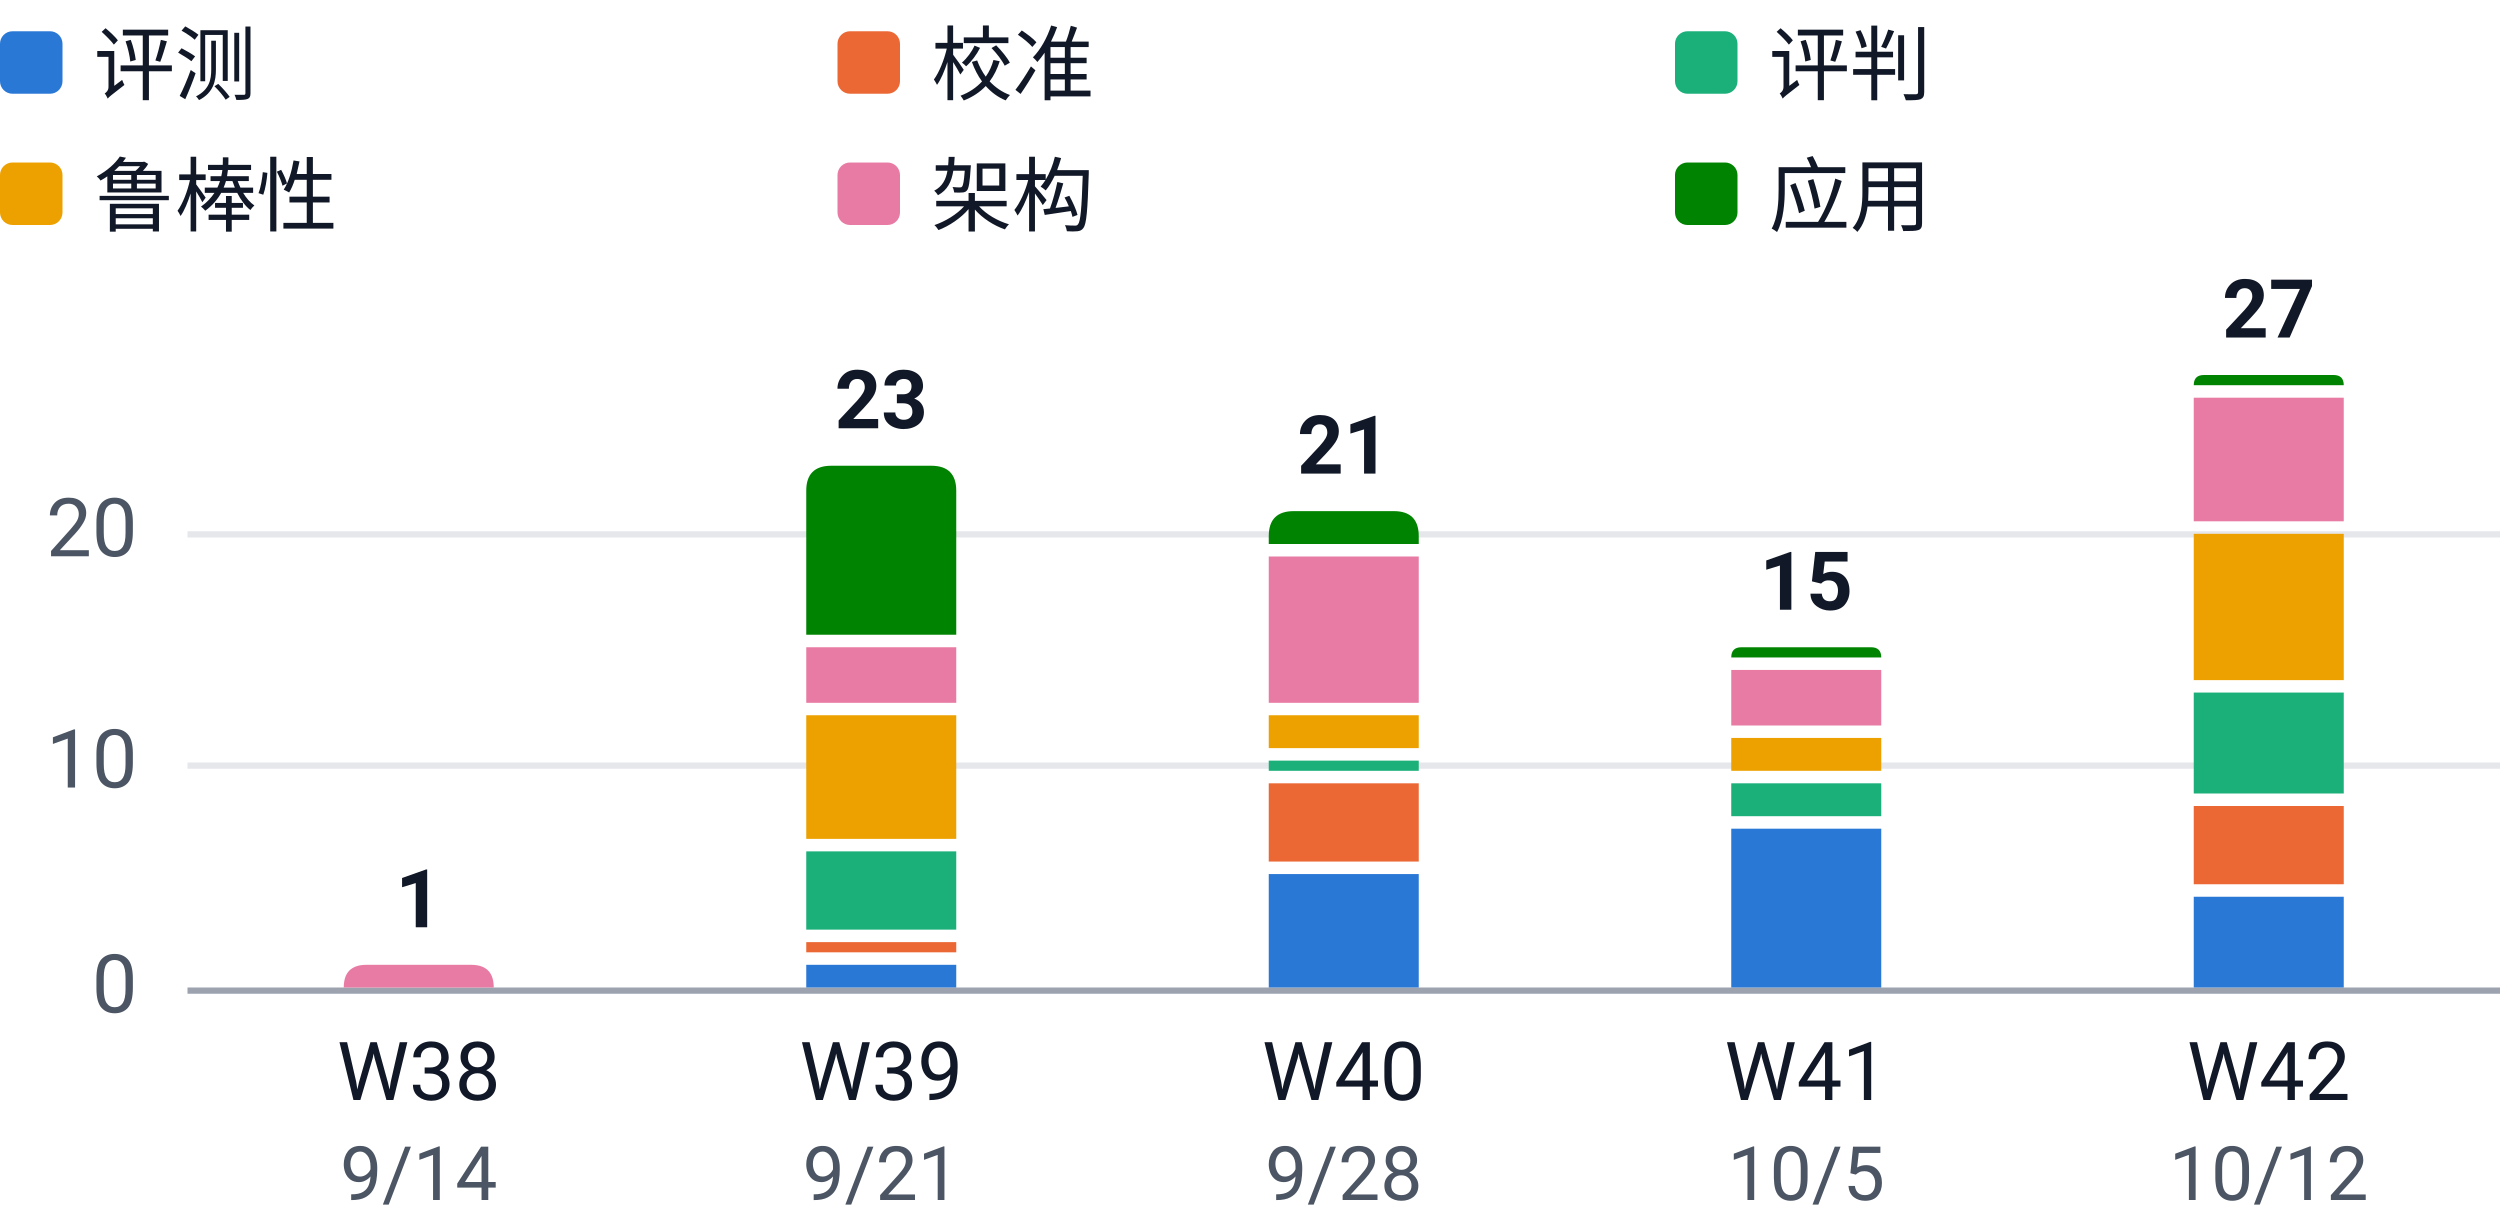
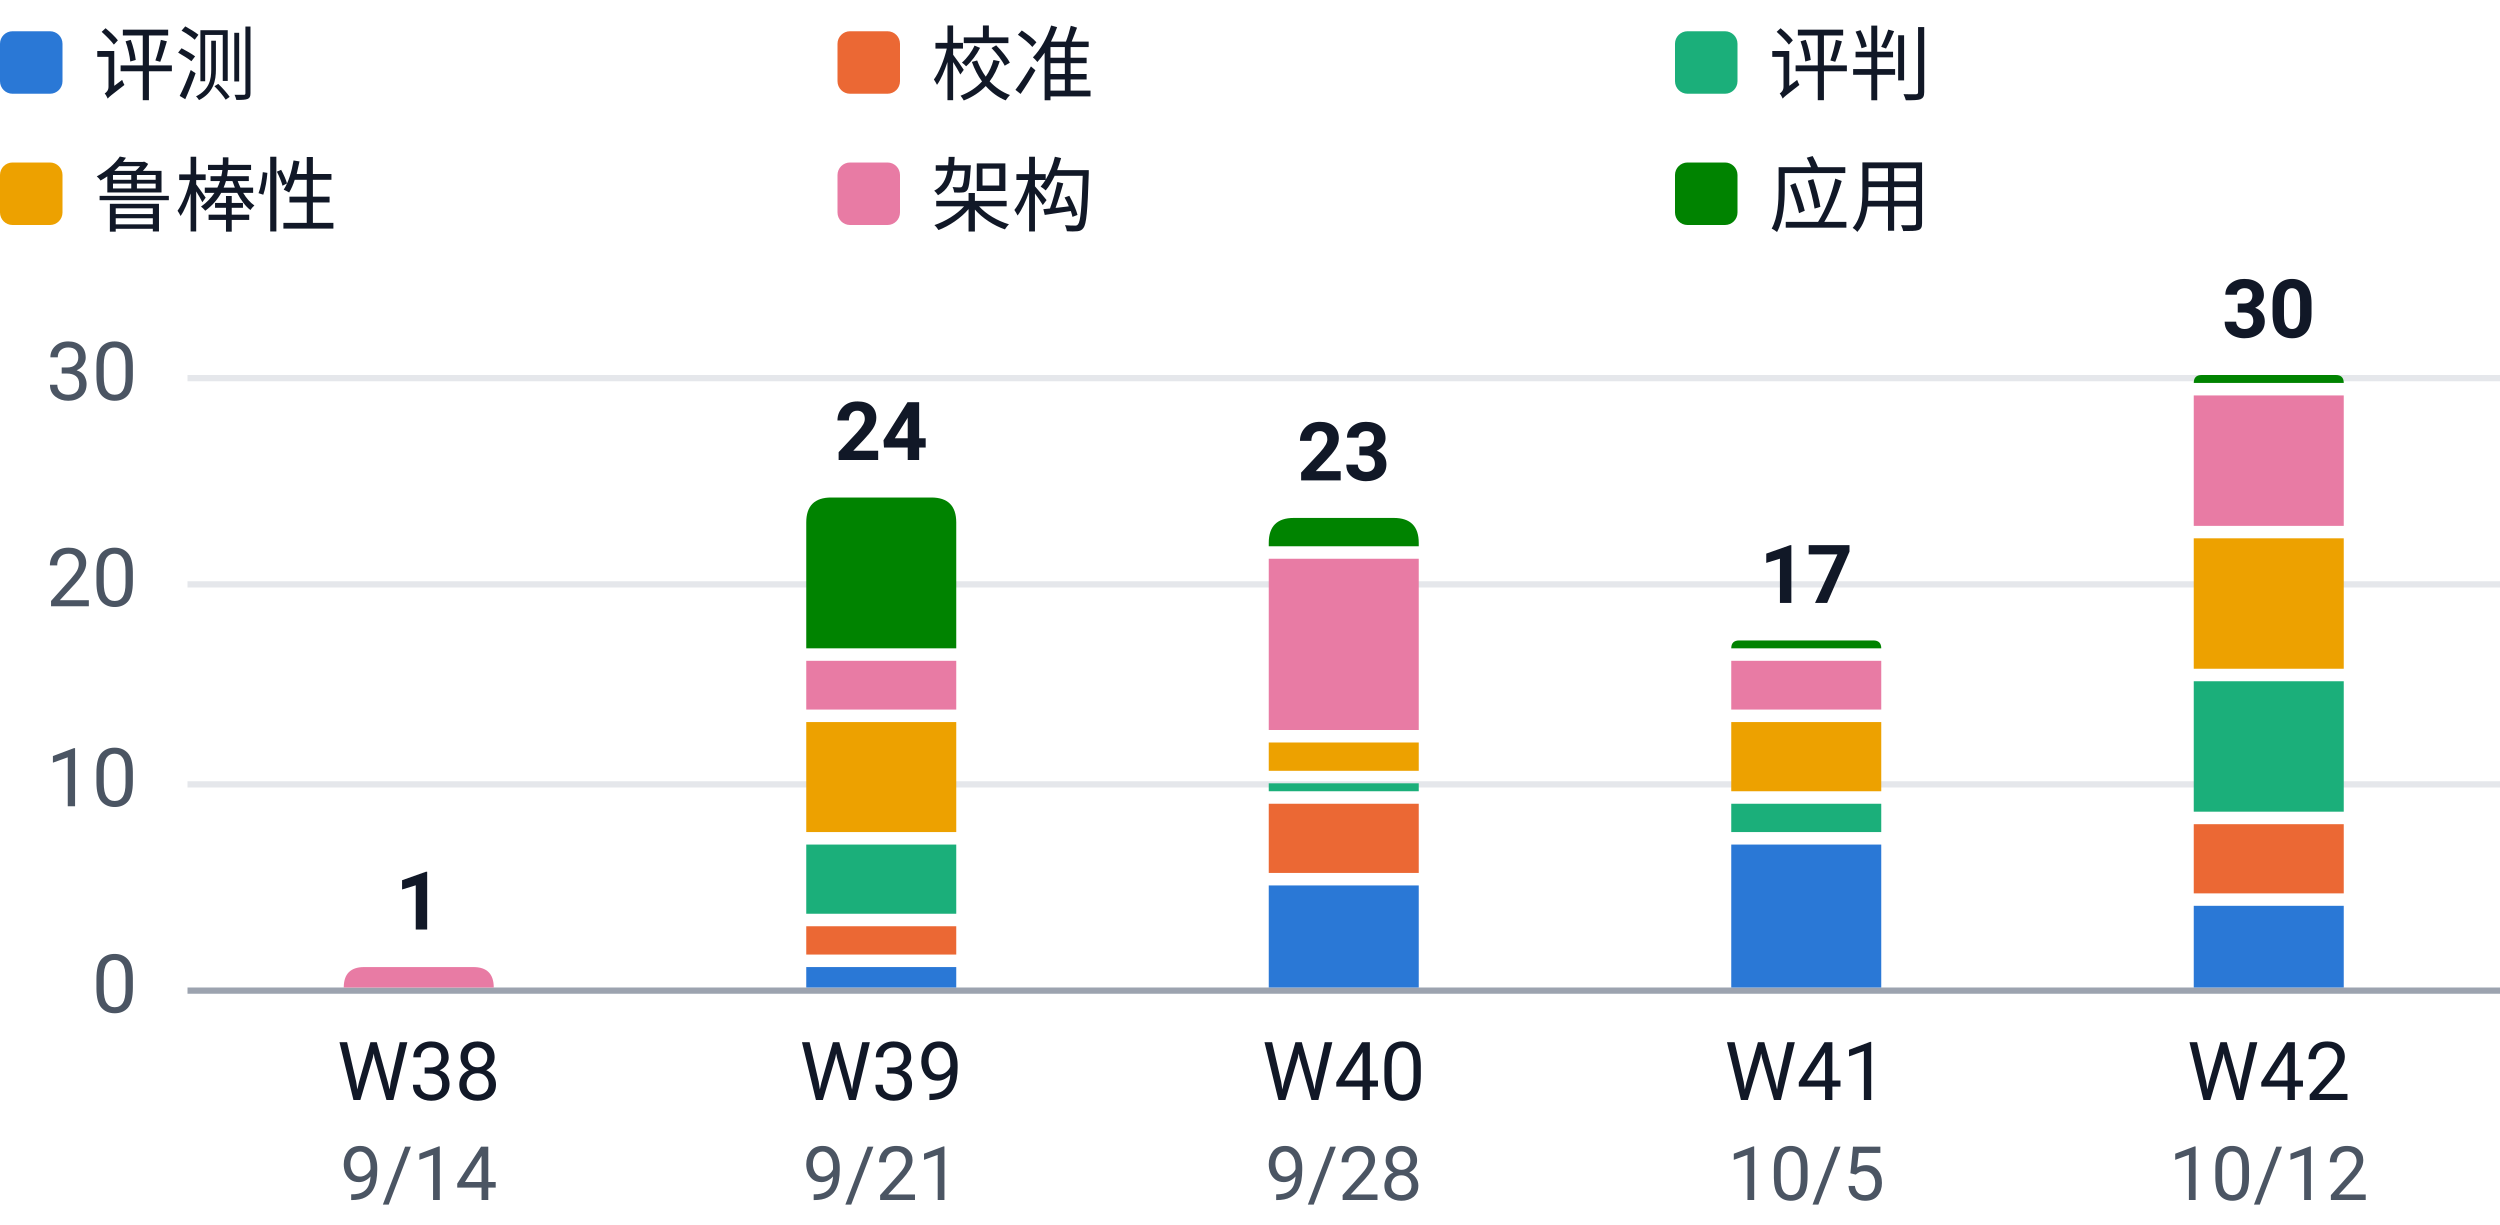
<svg xmlns="http://www.w3.org/2000/svg" viewBox="0 0 400 196" width="400" height="196" role="img" aria-labelledby="chart-title chart-desc" font-family="system-ui, -apple-system, &quot;Segoe UI&quot;, Roboto, &quot;Helvetica Neue&quot;, Arial, &quot;PingFang SC&quot;, &quot;Microsoft YaHei&quot;, sans-serif" font-size="13">
  <rect x="0" y="5" width="10" height="10" rx="2" fill="#2a78d6" />
  <text x="15" y="15" fill="#111827">评测</text>
  <rect x="134" y="5" width="10" height="10" rx="2" fill="#eb6834" />
  <text x="149" y="15" fill="#111827">校准</text>
  <rect x="268" y="5" width="10" height="10" rx="2" fill="#1baf7a" />
  <text x="283" y="15" fill="#111827">评判</text>
  <rect x="0" y="26" width="10" height="10" rx="2" fill="#eda100" />
  <text x="15" y="36" fill="#111827">鲁棒性</text>
  <rect x="134" y="26" width="10" height="10" rx="2" fill="#e87ba4" />
  <text x="149" y="36" fill="#111827">架构</text>
  <rect x="268" y="26" width="10" height="10" rx="2" fill="#008300" />
  <text x="283" y="36" fill="#111827">应用</text>
  <line x1="30" x2="400" y1="158.5" y2="158.5" stroke="#9ca3af" stroke-width="1" />
  <text x="22" y="162" text-anchor="end" fill="#4b5563">0</text>
-   <line x1="30" x2="400" y1="122.5" y2="122.5" stroke="#e5e7eb" stroke-width="1" />
-   <text x="22" y="126" text-anchor="end" fill="#4b5563">10</text>
-   <line x1="30" x2="400" y1="85.5" y2="85.5" stroke="#e5e7eb" stroke-width="1" />
-   <text x="22" y="89" text-anchor="end" fill="#4b5563">20</text>
-   <path d="M55 158V158Q55 154.37 58.63 154.37H75.37Q79 154.37 79 158V158Z" fill="#e87ba4" />
-   <text x="67" y="148.37" text-anchor="middle" font-weight="600" fill="#111827">1</text>
+   <line x1="30" x2="400" y1="125.5" y2="125.5" stroke="#e5e7eb" stroke-width="1" />
+   <text x="22" y="129" text-anchor="end" fill="#4b5563">10</text>
+   <line x1="30" x2="400" y1="93.5" y2="93.5" stroke="#e5e7eb" stroke-width="1" />
+   <text x="22" y="97" text-anchor="end" fill="#4b5563">20</text>
+   <line x1="30" x2="400" y1="60.5" y2="60.5" stroke="#e5e7eb" stroke-width="1" />
+   <text x="22" y="64" text-anchor="end" fill="#4b5563">30</text>
+   <path d="M55 158V158Q55 154.73 58.27 154.73H75.73Q79 154.73 79 158V158Z" fill="#e87ba4" />
+   <text x="67" y="148.73" text-anchor="middle" font-weight="600" fill="#111827">1</text>
  <text x="67" y="176" text-anchor="middle" fill="#111827">W38</text>
  <text x="67" y="192" text-anchor="middle" font-size="12" fill="#4b5563">9/14</text>
-   <rect x="129" y="154.37" width="24" height="3.63" fill="#2a78d6" />
-   <rect x="129" y="150.74" width="24" height="1.63" fill="#eb6834" />
-   <rect x="129" y="136.22" width="24" height="12.52" fill="#1baf7a" />
-   <rect x="129" y="114.44" width="24" height="19.78" fill="#eda100" />
-   <rect x="129" y="103.56" width="24" height="8.89" fill="#e87ba4" />
-   <path d="M129 101.56V78.52Q129 74.52 133 74.52H149Q153 74.52 153 78.52V101.56Z" fill="#008300" />
-   <text x="141" y="68.52" text-anchor="middle" font-weight="600" fill="#111827">23</text>
+   <rect x="129" y="154.73" width="24" height="3.27" fill="#2a78d6" />
+   <rect x="129" y="148.2" width="24" height="4.53" fill="#eb6834" />
+   <rect x="129" y="135.13" width="24" height="11.07" fill="#1baf7a" />
+   <rect x="129" y="115.53" width="24" height="17.6" fill="#eda100" />
+   <rect x="129" y="105.73" width="24" height="7.8" fill="#e87ba4" />
+   <path d="M129 103.73V83.6Q129 79.6 133 79.6H149Q153 79.6 153 83.6V103.73Z" fill="#008300" />
+   <text x="141" y="73.6" text-anchor="middle" font-weight="600" fill="#111827">24</text>
  <text x="141" y="176" text-anchor="middle" fill="#111827">W39</text>
  <text x="141" y="192" text-anchor="middle" font-size="12" fill="#4b5563">9/21</text>
-   <rect x="203" y="139.85" width="24" height="18.15" fill="#2a78d6" />
-   <rect x="203" y="125.33" width="24" height="12.52" fill="#eb6834" />
-   <rect x="203" y="121.7" width="24" height="1.63" fill="#1baf7a" />
-   <rect x="203" y="114.44" width="24" height="5.26" fill="#eda100" />
-   <rect x="203" y="89.04" width="24" height="23.41" fill="#e87ba4" />
-   <path d="M203 87.04V85.78Q203 81.78 207 81.78H223Q227 81.78 227 85.78V87.04Z" fill="#008300" />
-   <text x="215" y="75.78" text-anchor="middle" font-weight="600" fill="#111827">21</text>
+   <rect x="203" y="141.67" width="24" height="16.33" fill="#2a78d6" />
+   <rect x="203" y="128.6" width="24" height="11.07" fill="#eb6834" />
+   <rect x="203" y="125.33" width="24" height="1.27" fill="#1baf7a" />
+   <rect x="203" y="118.8" width="24" height="4.53" fill="#eda100" />
+   <rect x="203" y="89.4" width="24" height="27.4" fill="#e87ba4" />
+   <path d="M203 87.4V86.87Q203 82.87 207 82.87H223Q227 82.87 227 86.87V87.4Z" fill="#008300" />
+   <text x="215" y="76.87" text-anchor="middle" font-weight="600" fill="#111827">23</text>
  <text x="215" y="176" text-anchor="middle" fill="#111827">W40</text>
  <text x="215" y="192" text-anchor="middle" font-size="12" fill="#4b5563">9/28</text>
-   <rect x="277" y="132.59" width="24" height="25.41" fill="#2a78d6" />
-   <rect x="277" y="125.33" width="24" height="5.26" fill="#1baf7a" />
-   <rect x="277" y="118.07" width="24" height="5.26" fill="#eda100" />
-   <rect x="277" y="107.19" width="24" height="8.89" fill="#e87ba4" />
-   <path d="M277 105.19V105.19Q277 103.56 278.63 103.56H299.37Q301 103.56 301 105.19V105.19Z" fill="#008300" />
-   <text x="289" y="97.56" text-anchor="middle" font-weight="600" fill="#111827">15</text>
+   <rect x="277" y="135.13" width="24" height="22.87" fill="#2a78d6" />
+   <rect x="277" y="128.6" width="24" height="4.53" fill="#1baf7a" />
+   <rect x="277" y="115.53" width="24" height="11.07" fill="#eda100" />
+   <rect x="277" y="105.73" width="24" height="7.8" fill="#e87ba4" />
+   <path d="M277 103.73V103.73Q277 102.47 278.27 102.47H299.73Q301 102.47 301 103.73V103.73Z" fill="#008300" />
+   <text x="289" y="96.47" text-anchor="middle" font-weight="600" fill="#111827">17</text>
  <text x="289" y="176" text-anchor="middle" fill="#111827">W41</text>
  <text x="289" y="192" text-anchor="middle" font-size="12" fill="#4b5563">10/5</text>
-   <rect x="351" y="143.48" width="24" height="14.52" fill="#2a78d6" />
-   <rect x="351" y="128.96" width="24" height="12.52" fill="#eb6834" />
-   <rect x="351" y="110.81" width="24" height="16.15" fill="#1baf7a" />
-   <rect x="351" y="85.41" width="24" height="23.41" fill="#eda100" />
-   <rect x="351" y="63.63" width="24" height="19.78" fill="#e87ba4" />
-   <path d="M351 61.63V61.63Q351 60 352.63 60H373.37Q375 60 375 61.63V61.63Z" fill="#008300" />
-   <text x="363" y="54" text-anchor="middle" font-weight="600" fill="#111827">27</text>
+   <rect x="351" y="144.93" width="24" height="13.07" fill="#2a78d6" />
+   <rect x="351" y="131.87" width="24" height="11.07" fill="#eb6834" />
+   <rect x="351" y="109" width="24" height="20.87" fill="#1baf7a" />
+   <rect x="351" y="86.13" width="24" height="20.87" fill="#eda100" />
+   <rect x="351" y="63.27" width="24" height="20.87" fill="#e87ba4" />
+   <path d="M351 61.27V61.27Q351 60 352.27 60H373.73Q375 60 375 61.27V61.27Z" fill="#008300" />
+   <text x="363" y="54" text-anchor="middle" font-weight="600" fill="#111827">30</text>
  <text x="363" y="176" text-anchor="middle" fill="#111827">W42</text>
  <text x="363" y="192" text-anchor="middle" font-size="12" fill="#4b5563">10/12</text>
</svg>
